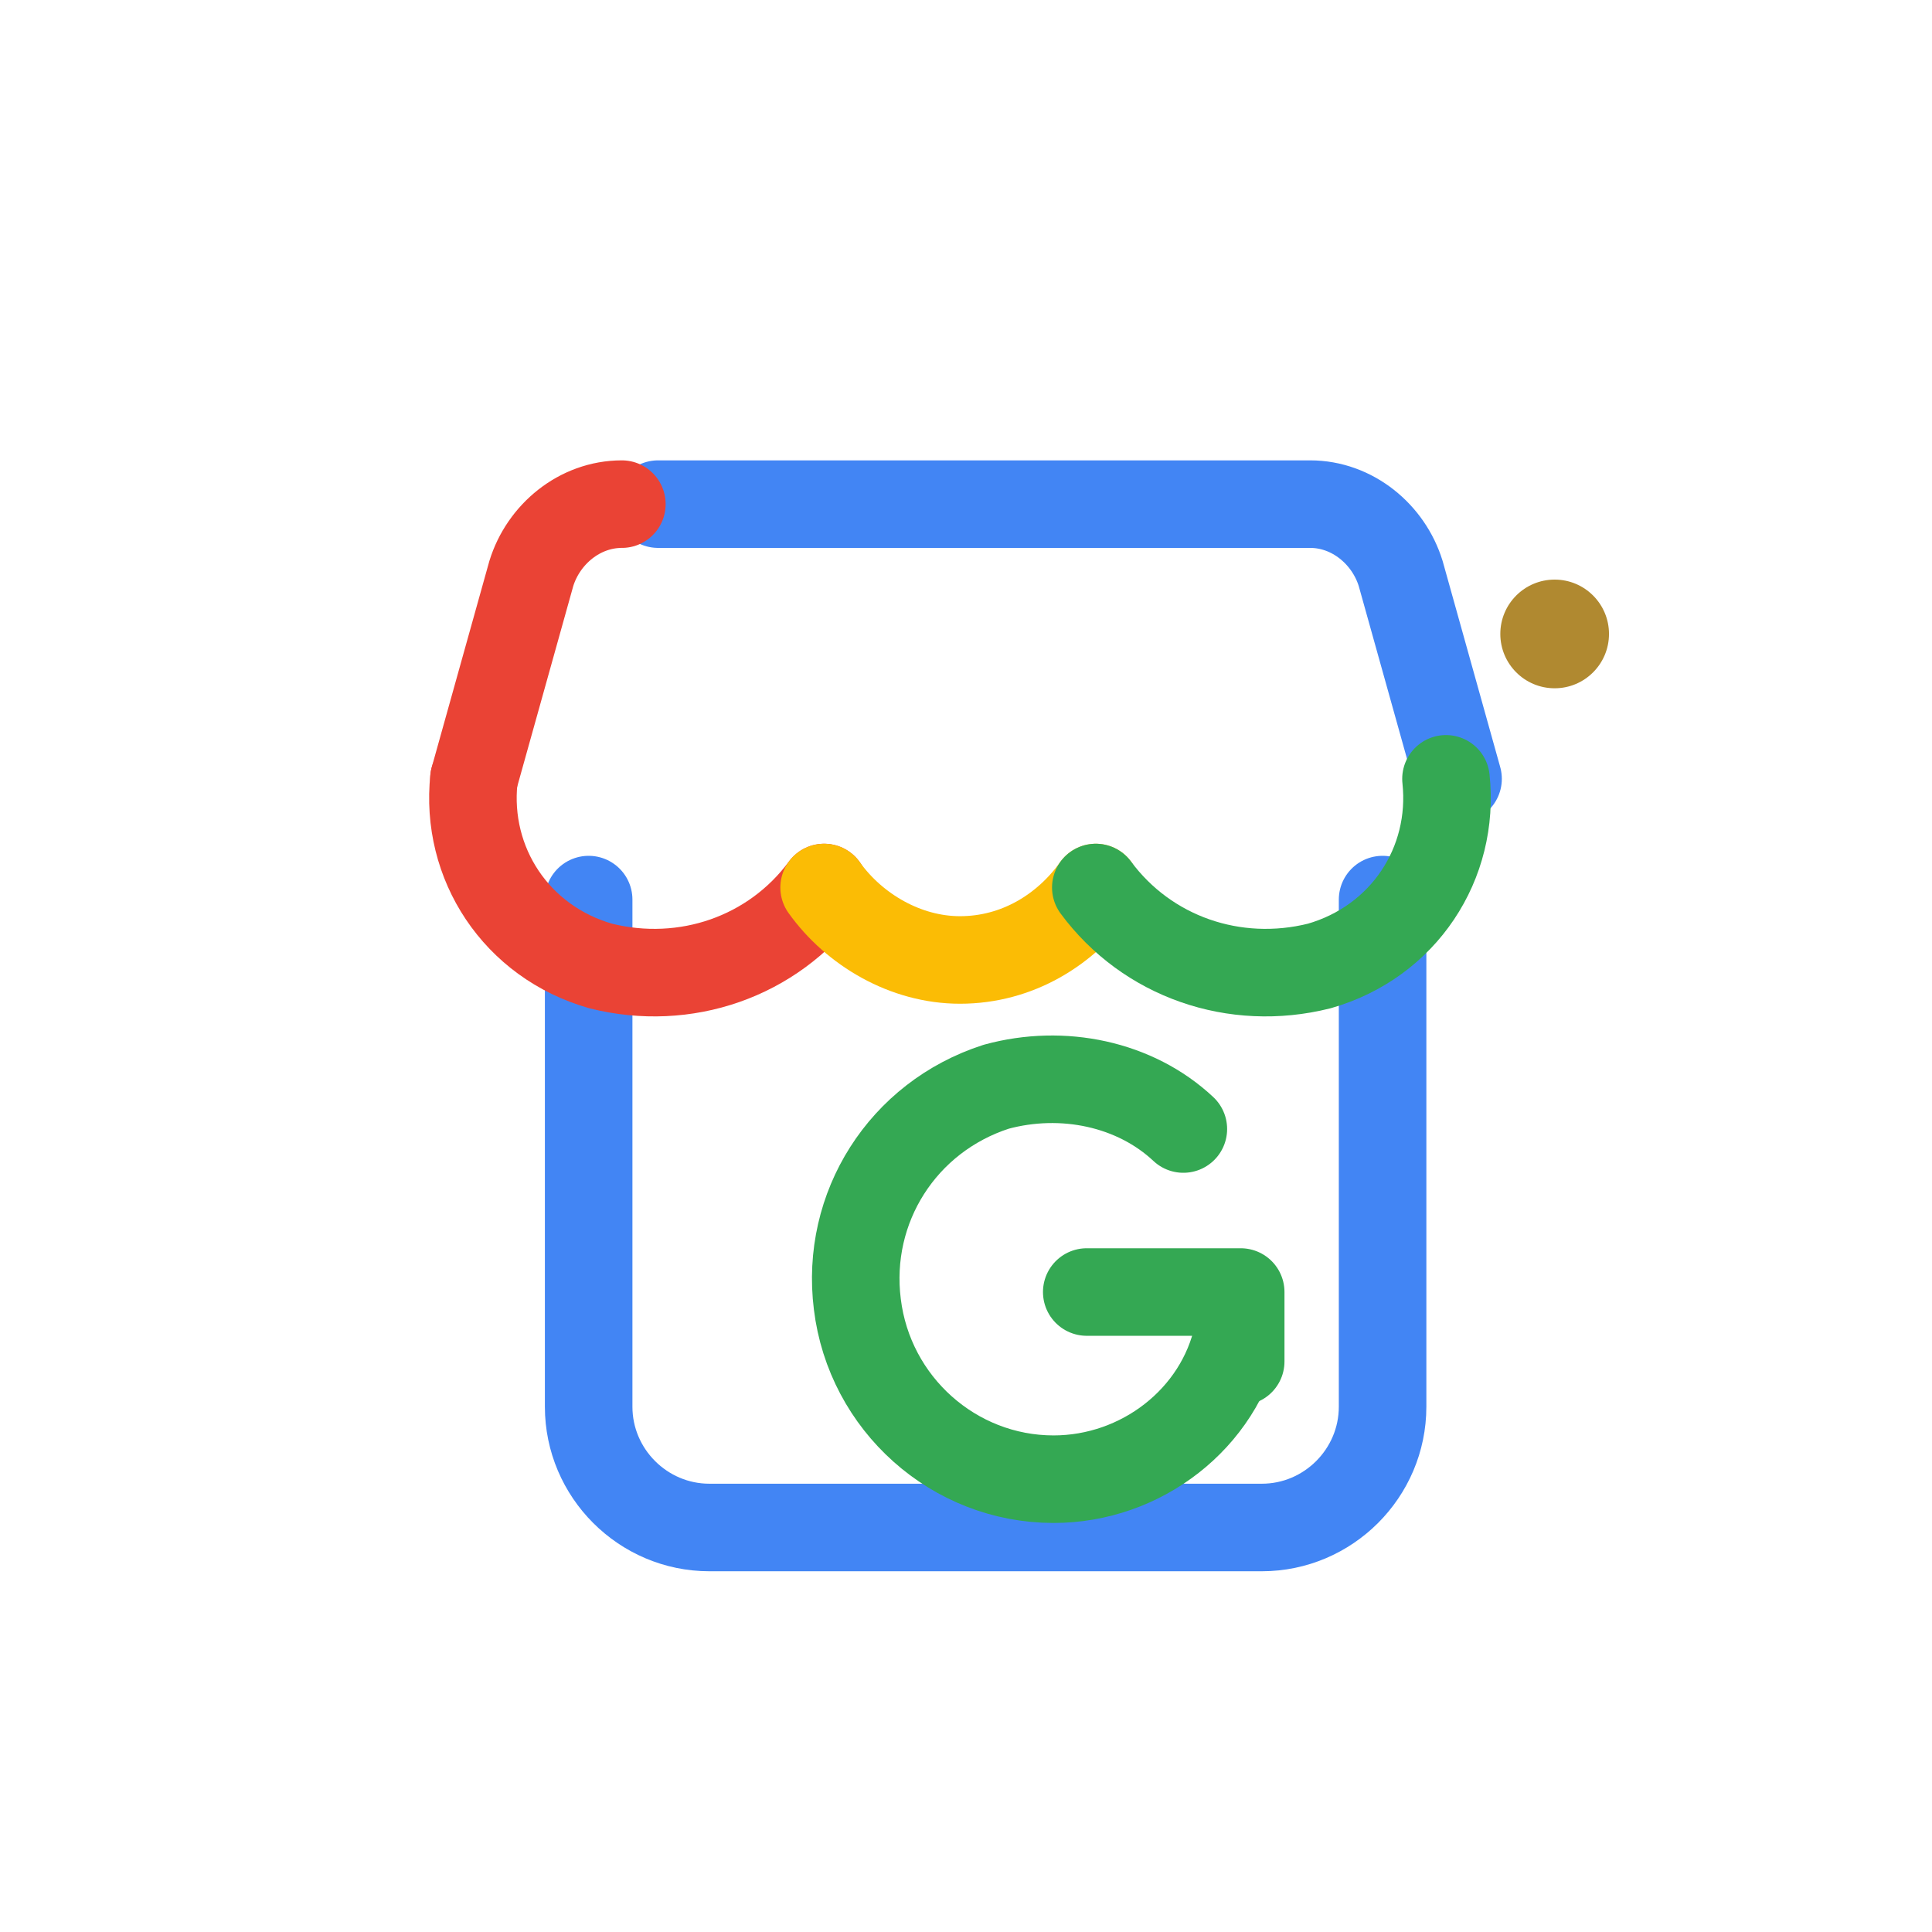
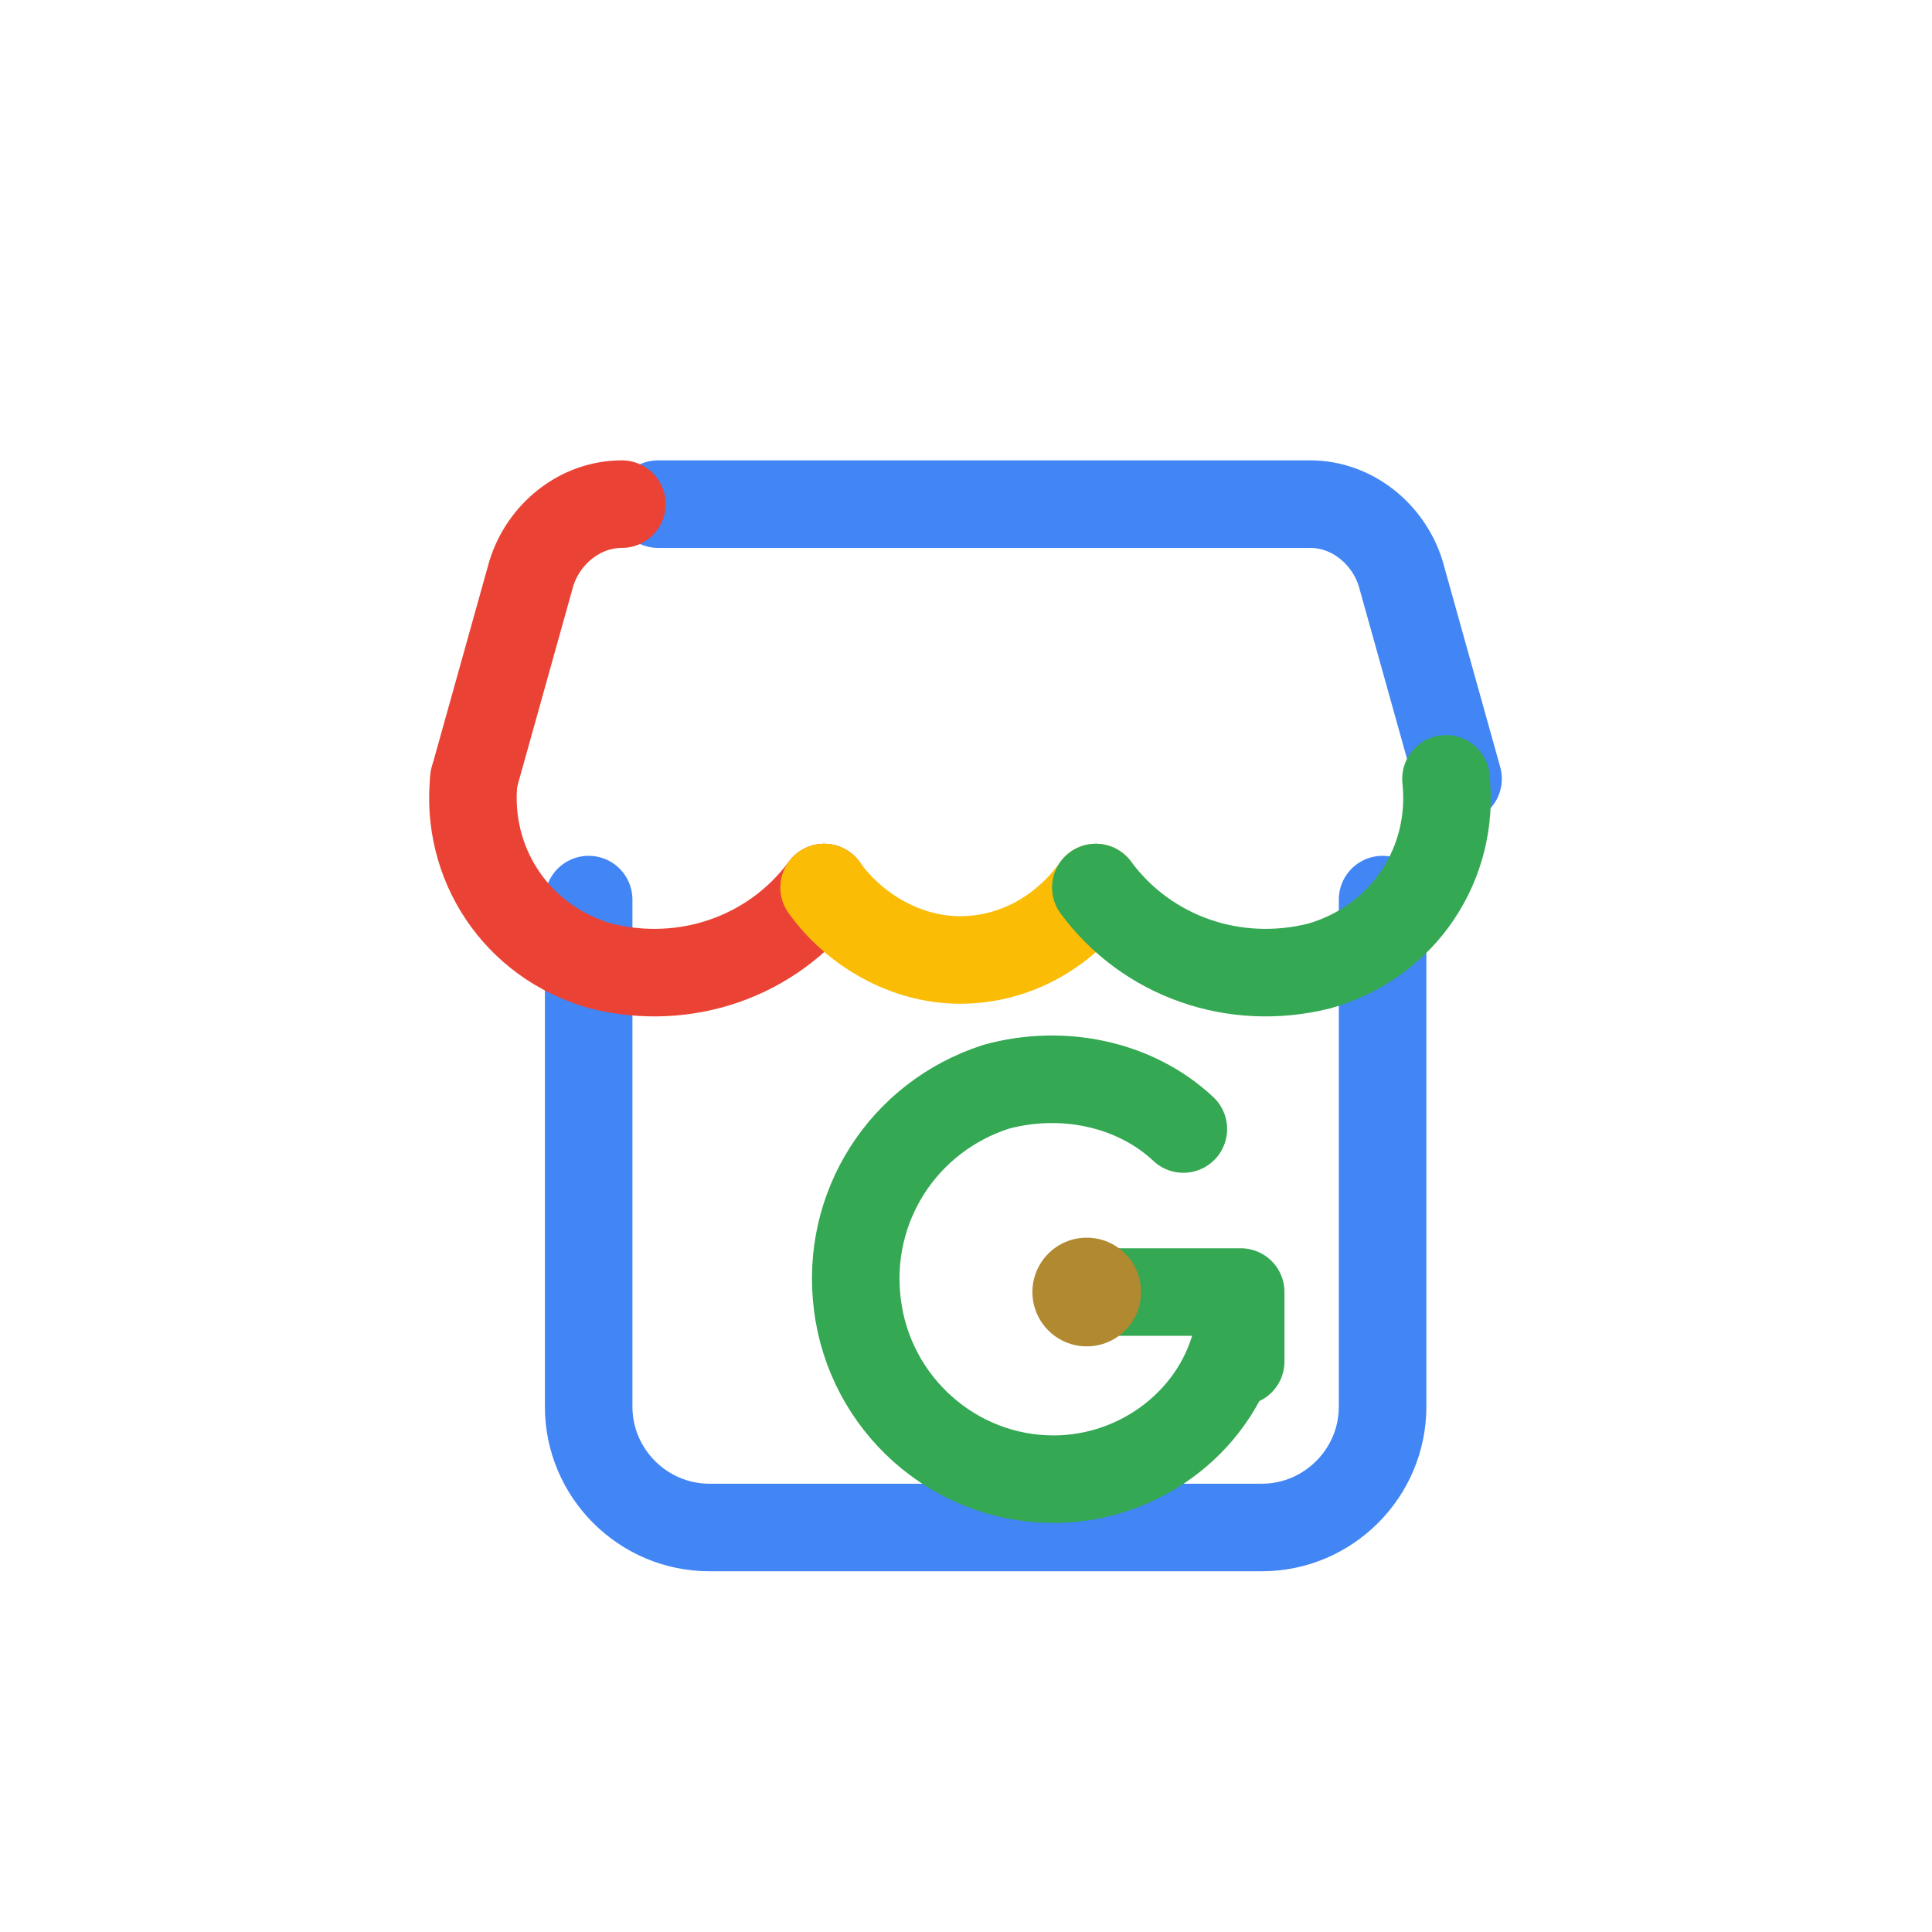
- <svg xmlns="http://www.w3.org/2000/svg" width="64" height="64" viewBox="0 0 64 64" role="img" aria-label="Google Business Profile">
+ <svg xmlns="http://www.w3.org/2000/svg" width="512" height="512" viewBox="0 0 64 64" role="img" aria-label="Google Business Profile">
  <path d="M19.5 29.8 V46.6 C19.5 48.8 21.3 50.6 23.5 50.6 H41.8 C44.0 50.6 45.8 48.8 45.8 46.6 V29.8" fill="none" stroke="#4285F4" stroke-width="2.9" stroke-linecap="round" stroke-linejoin="round" />
  <path d="M21.8 16.7 H43.4 C44.8 16.7 46.0 17.7 46.4 19.0 L48.3 25.8" fill="none" stroke="#4285F4" stroke-width="2.9" stroke-linecap="round" stroke-linejoin="round" />
  <path d="M15.7 25.8 L17.6 19.0 C18.0 17.7 19.2 16.7 20.6 16.7" fill="none" stroke="#EA4335" stroke-width="2.9" stroke-linecap="round" stroke-linejoin="round" />
  <path d="M15.7 25.8 C15.4 28.6 17.1 31.2 19.9 32.0 C22.7 32.7 25.6 31.7 27.3 29.4" fill="none" stroke="#EA4335" stroke-width="2.9" stroke-linecap="round" stroke-linejoin="round" />
  <path d="M27.3 29.4 C28.3 30.8 30.0 31.8 31.8 31.8 C33.7 31.8 35.3 30.8 36.3 29.4" fill="none" stroke="#FBBC05" stroke-width="2.9" stroke-linecap="round" stroke-linejoin="round" />
  <path d="M36.3 29.4 C38.0 31.7 40.9 32.7 43.7 32.0 C46.5 31.2 48.2 28.6 47.9 25.8" fill="none" stroke="#34A853" stroke-width="2.9" stroke-linecap="round" stroke-linejoin="round" />
  <g fill="none" stroke="#34A853" stroke-width="2.9" stroke-linecap="round" stroke-linejoin="round">
    <path d="M39.2 37.4 C37.6 35.9 35.2 35.4 33.0 36.0 C29.9 37.0 28.0 40.0 28.4 43.2 C28.8 46.5 31.6 49.0 34.9 49.0 C37.8 49.0 40.4 47.0 41.0 44.2" />
    <path d="M36.0 42.8 H41.1 V45.1" />
  </g>
-   <circle cx="51.5" cy="21.0" r="1.8" fill="#b08930" />
+   <circle cx="36.0" cy="42.8" r="1.8" fill="#b08930" />
</svg>
